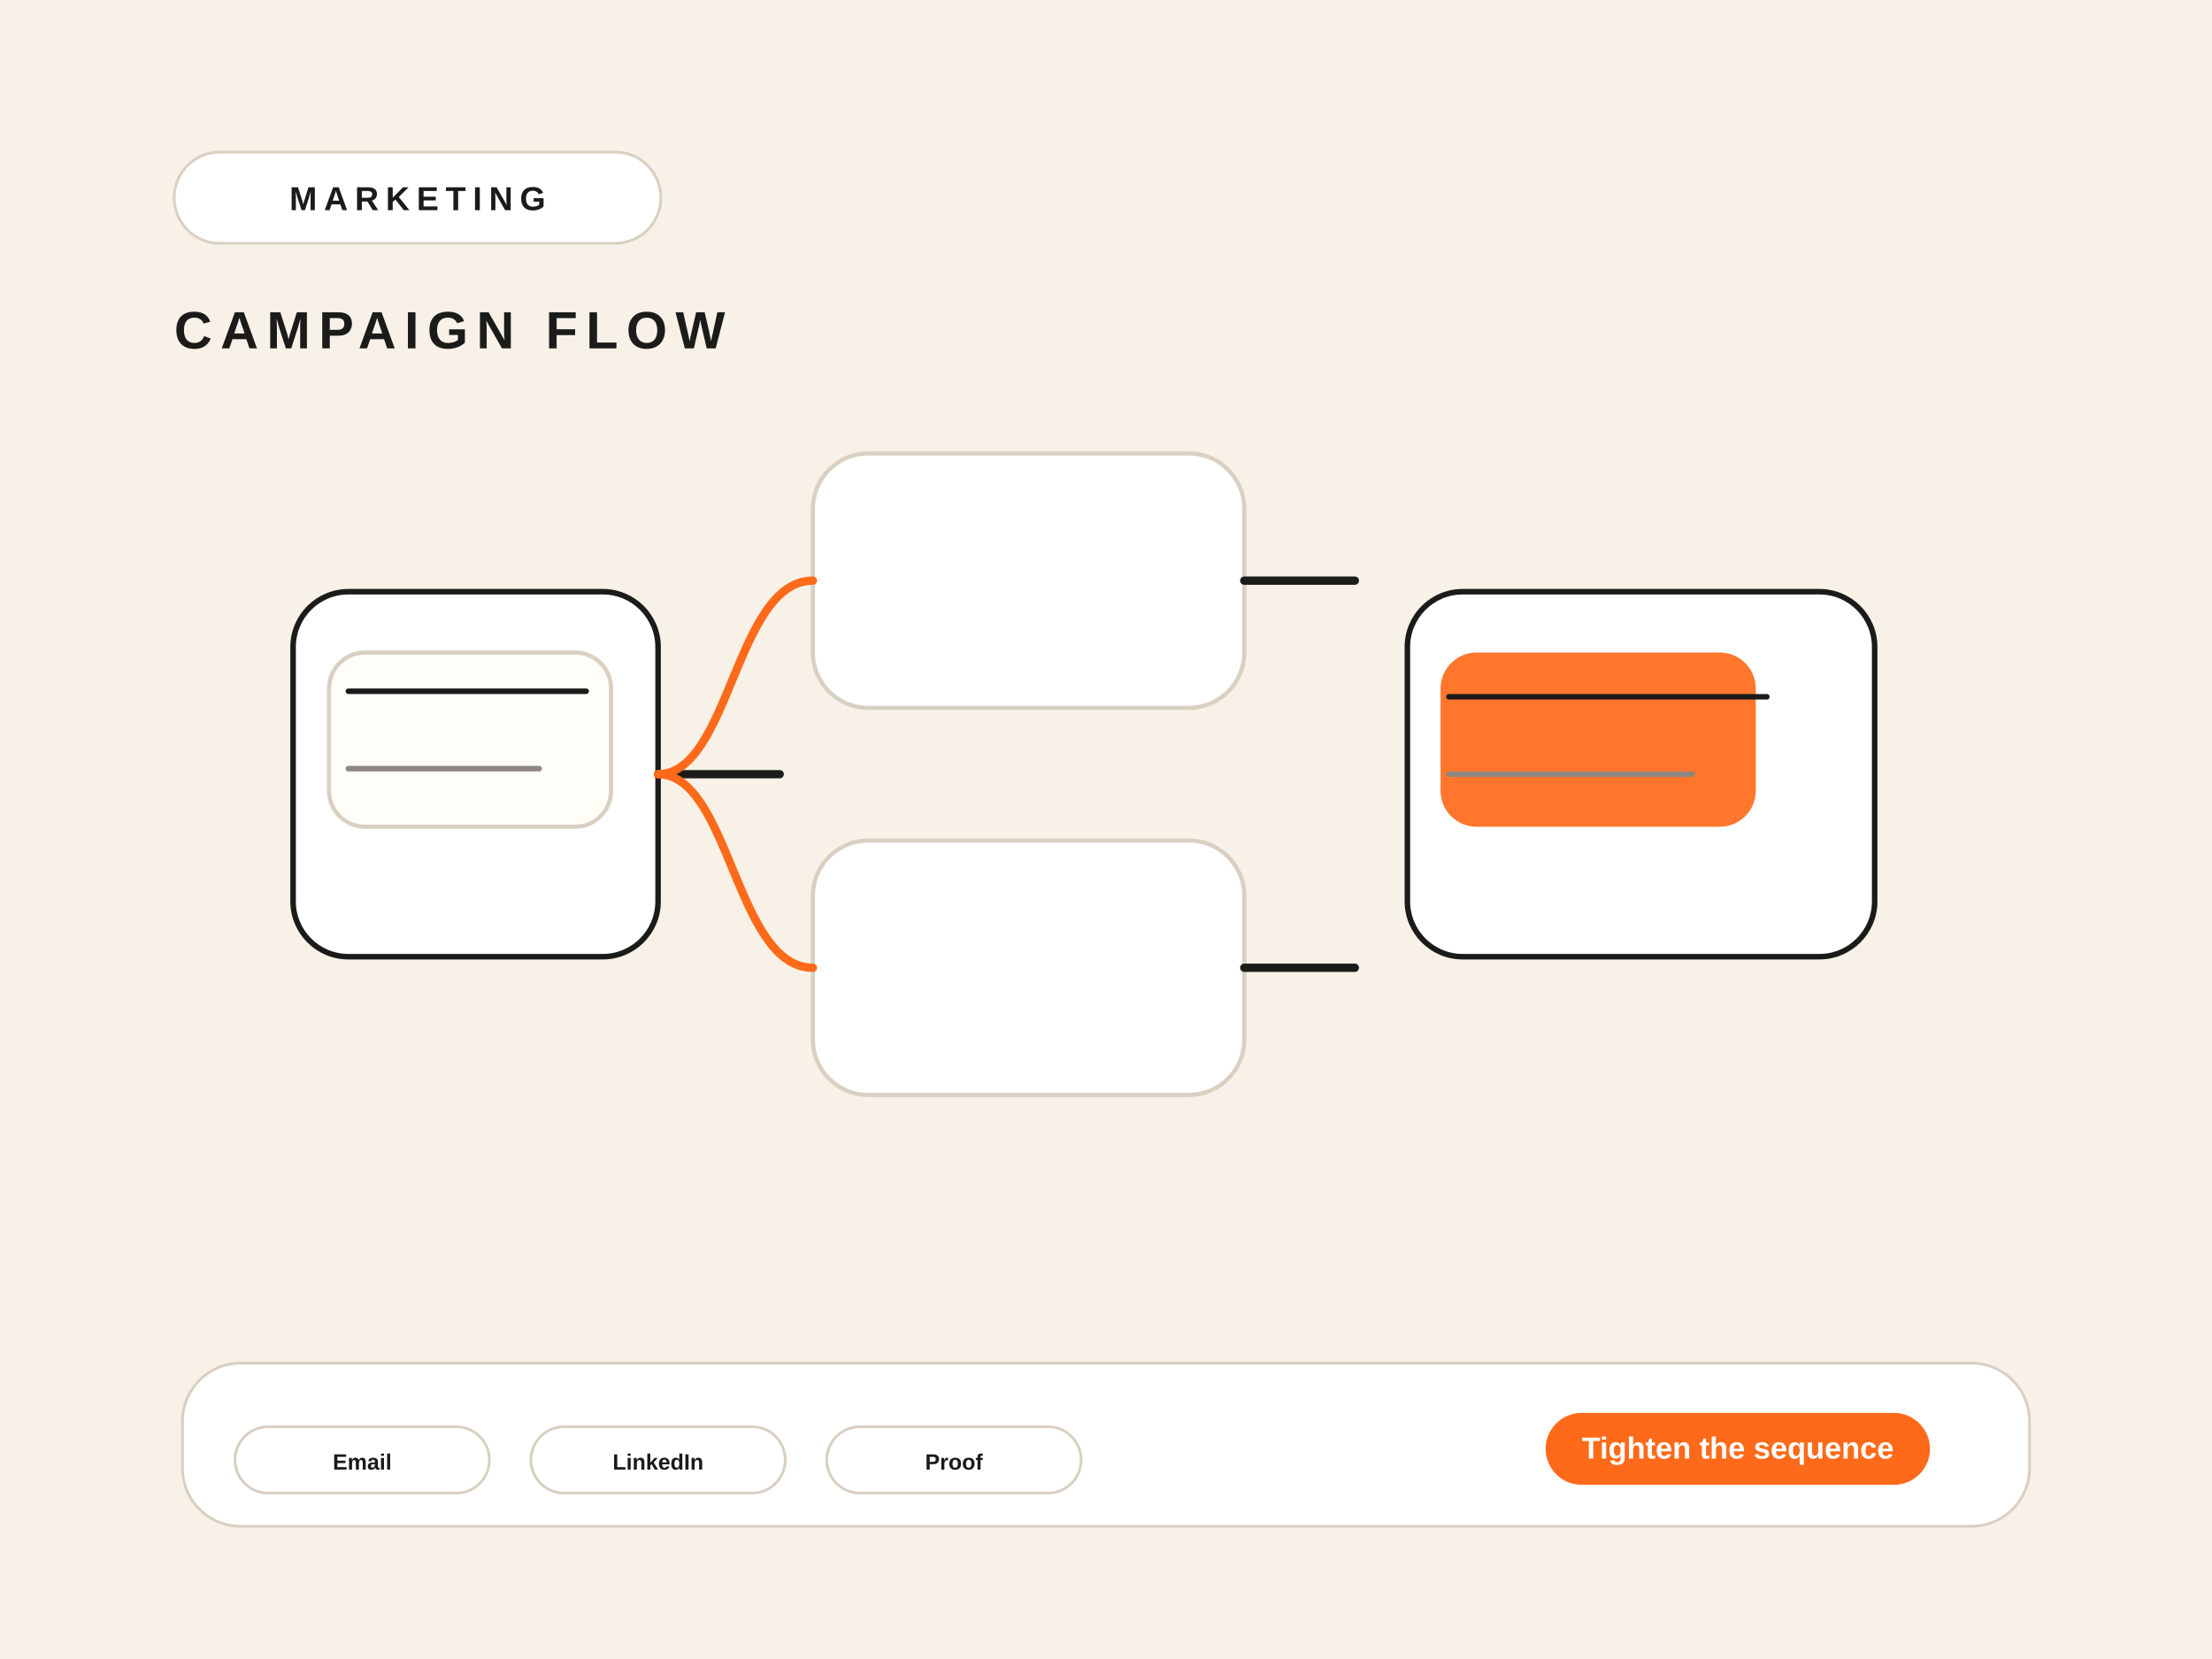
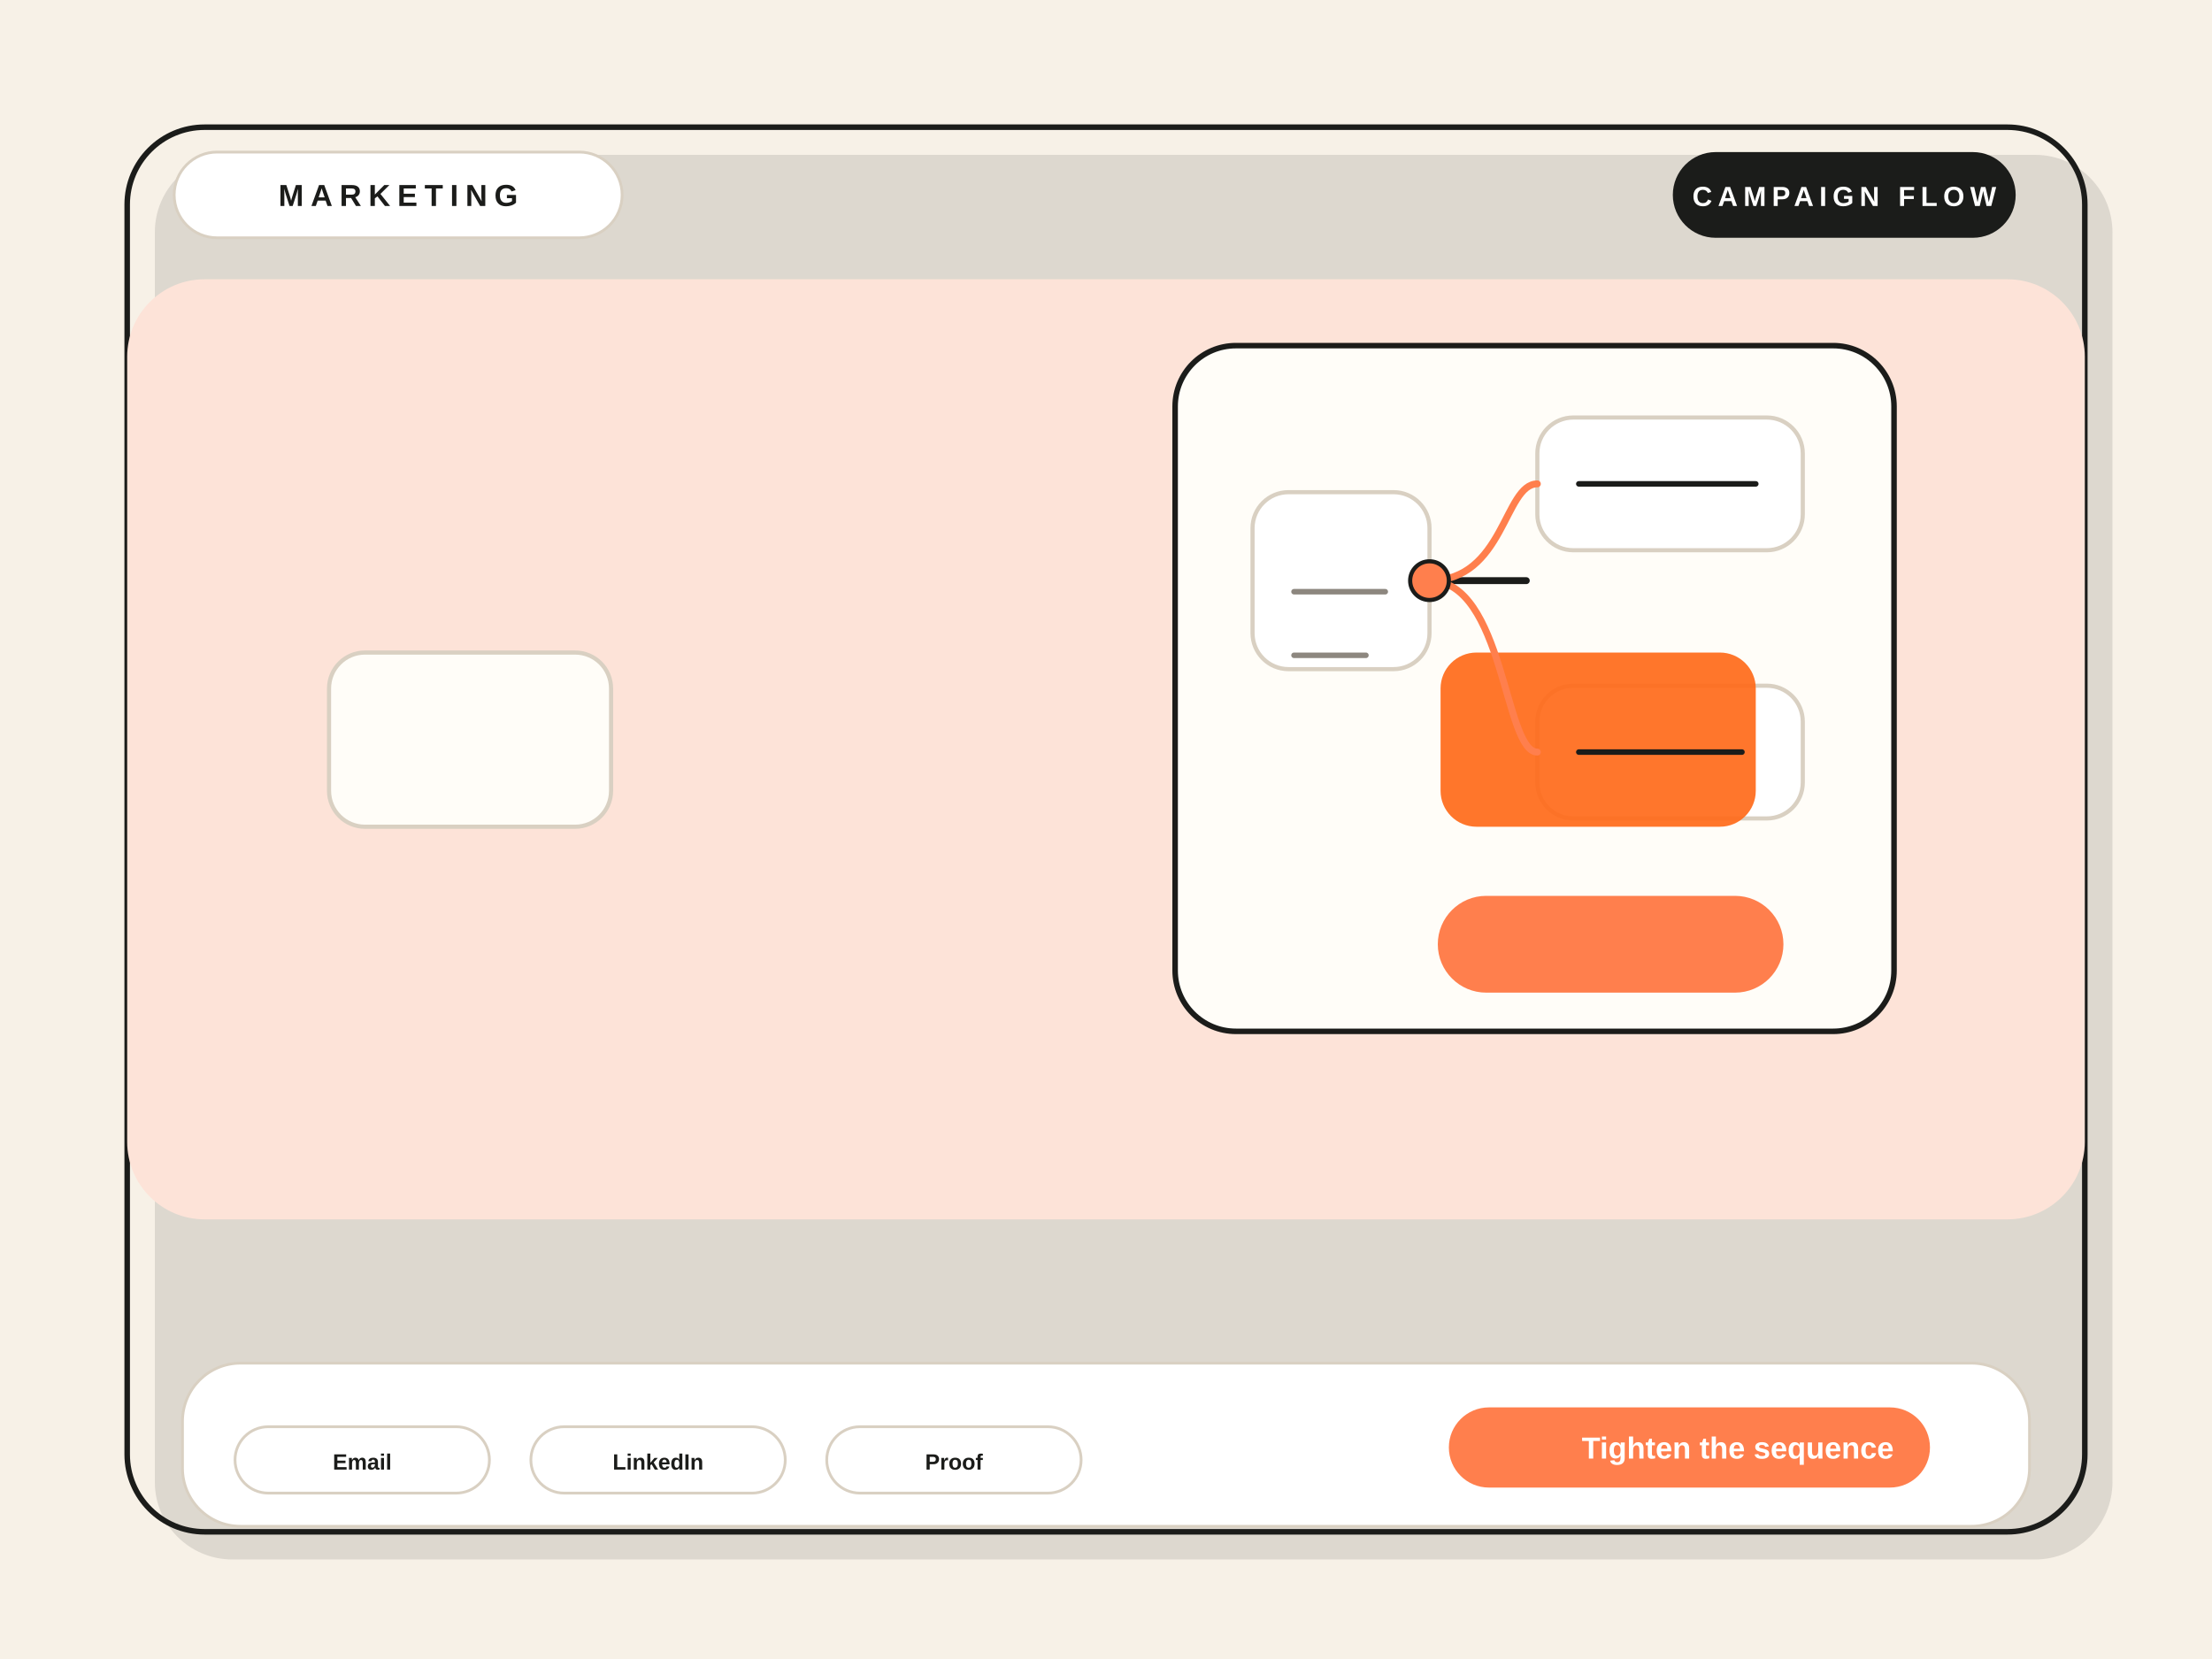
<svg xmlns="http://www.w3.org/2000/svg" width="1600" height="1200" viewBox="0 0 1600 1200" fill="none">
  <rect width="1600" height="1200" fill="#f7f1e7" />
-   <rect x="126" y="110" width="352" height="66" rx="33" fill="#ffffff" stroke="#d9d0c2" stroke-width="2" />
-   <text x="302" y="152" text-anchor="middle" font-family="Arial, sans-serif" font-size="24" font-weight="700" letter-spacing="5" fill="#1b1c1a">
+   <rect x="92" y="92" width="1416" height="1016" rx="56" fill="#f7f1e7" stroke="#1b1c1a" stroke-width="4" />
+   <rect x="112" y="112" width="1416" height="1016" rx="56" fill="rgba(27,28,26,0.12)" />
+   <rect x="126" y="110" width="324" height="62" rx="31" fill="#ffffff" stroke="#d9d0c2" stroke-width="2" />
+   <text x="288" y="149" text-anchor="middle" font-family="Arial, sans-serif" font-size="22" font-weight="700" letter-spacing="5" fill="#1b1c1a">
      MARKETING
    </text>
-   <text x="126" y="252" font-family="Arial, sans-serif" font-size="38" font-weight="700" letter-spacing="6" fill="#1b1c1a">
+   <rect x="1210" y="110" width="248" height="62" rx="31" fill="#1b1c1a" />
+   <text x="1334" y="149" text-anchor="middle" font-family="Arial, sans-serif" font-size="20" font-weight="700" letter-spacing="4" fill="#ffffff">
      CAMPAIGN FLOW
    </text>
-   <rect x="212" y="428" width="264" height="264" rx="40" fill="#ffffff" stroke="#1b1c1a" stroke-width="4" />
-   <rect x="588" y="328" width="312" height="184" rx="40" fill="#ffffff" stroke="#d9d0c2" stroke-width="3" />
-   <rect x="588" y="608" width="312" height="184" rx="40" fill="#ffffff" stroke="#d9d0c2" stroke-width="3" />
-   <rect x="1018" y="428" width="338" height="264" rx="40" fill="#ffffff" stroke="#1b1c1a" stroke-width="4" />
+   <text x="148" y="300" font-family="Arial, sans-serif" font-size="86" font-weight="800" letter-spacing="-2" fill="#1b1c1a">
+         Ship
+       </text>
+   <text x="148" y="400" font-family="Arial, sans-serif" font-size="86" font-weight="800" letter-spacing="-2" fill="#1b1c1a">
+         better
+       </text>
+   <text x="148" y="500" font-family="Arial, sans-serif" font-size="86" font-weight="800" letter-spacing="-2" fill="#1b1c1a">
+         outbound
+       </text>
+   <text x="148" y="632" font-family="Arial, sans-serif" font-size="26" font-weight="700" letter-spacing="4" fill="#bd5b34">
+     FOUNDER SYSTEMS • PREMIUM TOOL
+   </text>
+   <text x="148" y="676" font-family="Arial, sans-serif" font-size="28" font-weight="500" fill="#1b1c1a">
+     Designed to look priced, not placeholder.
+   </text>
+   <rect x="92" y="202" width="1416" height="680" rx="56" fill="#fde3d8" />
+   <rect x="850" y="250" width="520" height="496" rx="44" fill="#fffdf8" stroke="#1b1c1a" stroke-width="4" />
+   <rect x="906" y="356" width="128" height="128" rx="26" fill="#ffffff" stroke="#d9d0c2" stroke-width="3" />
+   <rect x="1112" y="302" width="192" height="96" rx="26" fill="#ffffff" stroke="#d9d0c2" stroke-width="3" />
+   <rect x="1112" y="496" width="192" height="96" rx="26" fill="#ffffff" stroke="#d9d0c2" stroke-width="3" />
+   <rect x="1040" y="648" width="250" height="70" rx="35" fill="#ff7f4d" stroke="#ff7f4d" stroke-width="0" />
  <rect x="238" y="472" width="204" height="126" rx="26" fill="#fffdf8" stroke="#d9d0c2" stroke-width="3" />
  <rect x="1042" y="472" width="228" height="126" rx="26" fill="#ff6a1a" opacity="0.92" />
-   <path d="M 476 560 H 564" stroke="#1b1c1a" stroke-width="6" stroke-linecap="round" />
-   <path d="M 476 560 C 528 560 532 420 588 420" stroke="#ff6a1a" stroke-width="6" stroke-linecap="round" fill="none" />
-   <path d="M 476 560 C 528 560 532 700 588 700" stroke="#ff6a1a" stroke-width="6" stroke-linecap="round" fill="none" />
-   <path d="M 900 420 H 980" stroke="#1b1c1a" stroke-width="6" stroke-linecap="round" />
-   <path d="M 900 700 H 980" stroke="#1b1c1a" stroke-width="6" stroke-linecap="round" />
-   <path d="M 252 500 L 424 500" stroke="#1b1c1a" stroke-width="4" stroke-linecap="round" />
-   <path d="M 252 556 L 390 556" stroke="#8d877f" stroke-width="4" stroke-linecap="round" />
-   <path d="M 1048 504 L 1278 504" stroke="#1b1c1a" stroke-width="4" stroke-linecap="round" />
-   <path d="M 1048 560 L 1224 560" stroke="#8d877f" stroke-width="4" stroke-linecap="round" />
+   <path d="M 1034 420 H 1104" stroke="#1b1c1a" stroke-width="5" stroke-linecap="round" />
+   <path d="M 1034 420 C 1088 420 1088 350 1112 350" stroke="#ff7f4d" stroke-width="5" stroke-linecap="round" fill="none" />
+   <path d="M 1034 420 C 1088 420 1088 544 1112 544" stroke="#ff7f4d" stroke-width="5" stroke-linecap="round" fill="none" />
+   <path d="M 936 428 L 1002 428" stroke="#8d877f" stroke-width="4" stroke-linecap="round" />
+   <path d="M 936 474 L 988 474" stroke="#8d877f" stroke-width="4" stroke-linecap="round" />
+   <path d="M 1142 350 L 1270 350" stroke="#1b1c1a" stroke-width="4" stroke-linecap="round" />
+   <path d="M 1142 544 L 1260 544" stroke="#1b1c1a" stroke-width="4" stroke-linecap="round" />
+   <circle cx="1034" cy="420" r="14" fill="#ff7f4d" stroke="#1b1c1a" stroke-width="3" />
  <rect x="132" y="986" width="1336" height="118" rx="42" fill="#ffffff" stroke="#d9d0c2" stroke-width="2" />
  <rect x="170" y="1032" width="184" height="48" rx="24" fill="#ffffff" stroke="#d9d0c2" stroke-width="2" />
  <text x="262" y="1063" text-anchor="middle" font-family="Arial, sans-serif" font-size="16" font-weight="700" fill="#1b1c1a">
      Email
    </text>
  <rect x="384" y="1032" width="184" height="48" rx="24" fill="#ffffff" stroke="#d9d0c2" stroke-width="2" />
  <text x="476" y="1063" text-anchor="middle" font-family="Arial, sans-serif" font-size="16" font-weight="700" fill="#1b1c1a">
      LinkedIn
    </text>
  <rect x="598" y="1032" width="184" height="48" rx="24" fill="#ffffff" stroke="#d9d0c2" stroke-width="2" />
  <text x="690" y="1063" text-anchor="middle" font-family="Arial, sans-serif" font-size="16" font-weight="700" fill="#1b1c1a">
      Proof
    </text>
-   <rect x="1118" y="1022" width="278" height="52" rx="26" fill="#ff6a1a" />
+   <rect x="1048" y="1018" width="348" height="58" rx="29" fill="#ff7f4d" />
  <text x="1257" y="1055" text-anchor="middle" font-family="Arial, sans-serif" font-size="22" font-weight="700" fill="#ffffff">
      Tighten the sequence
    </text>
</svg>
